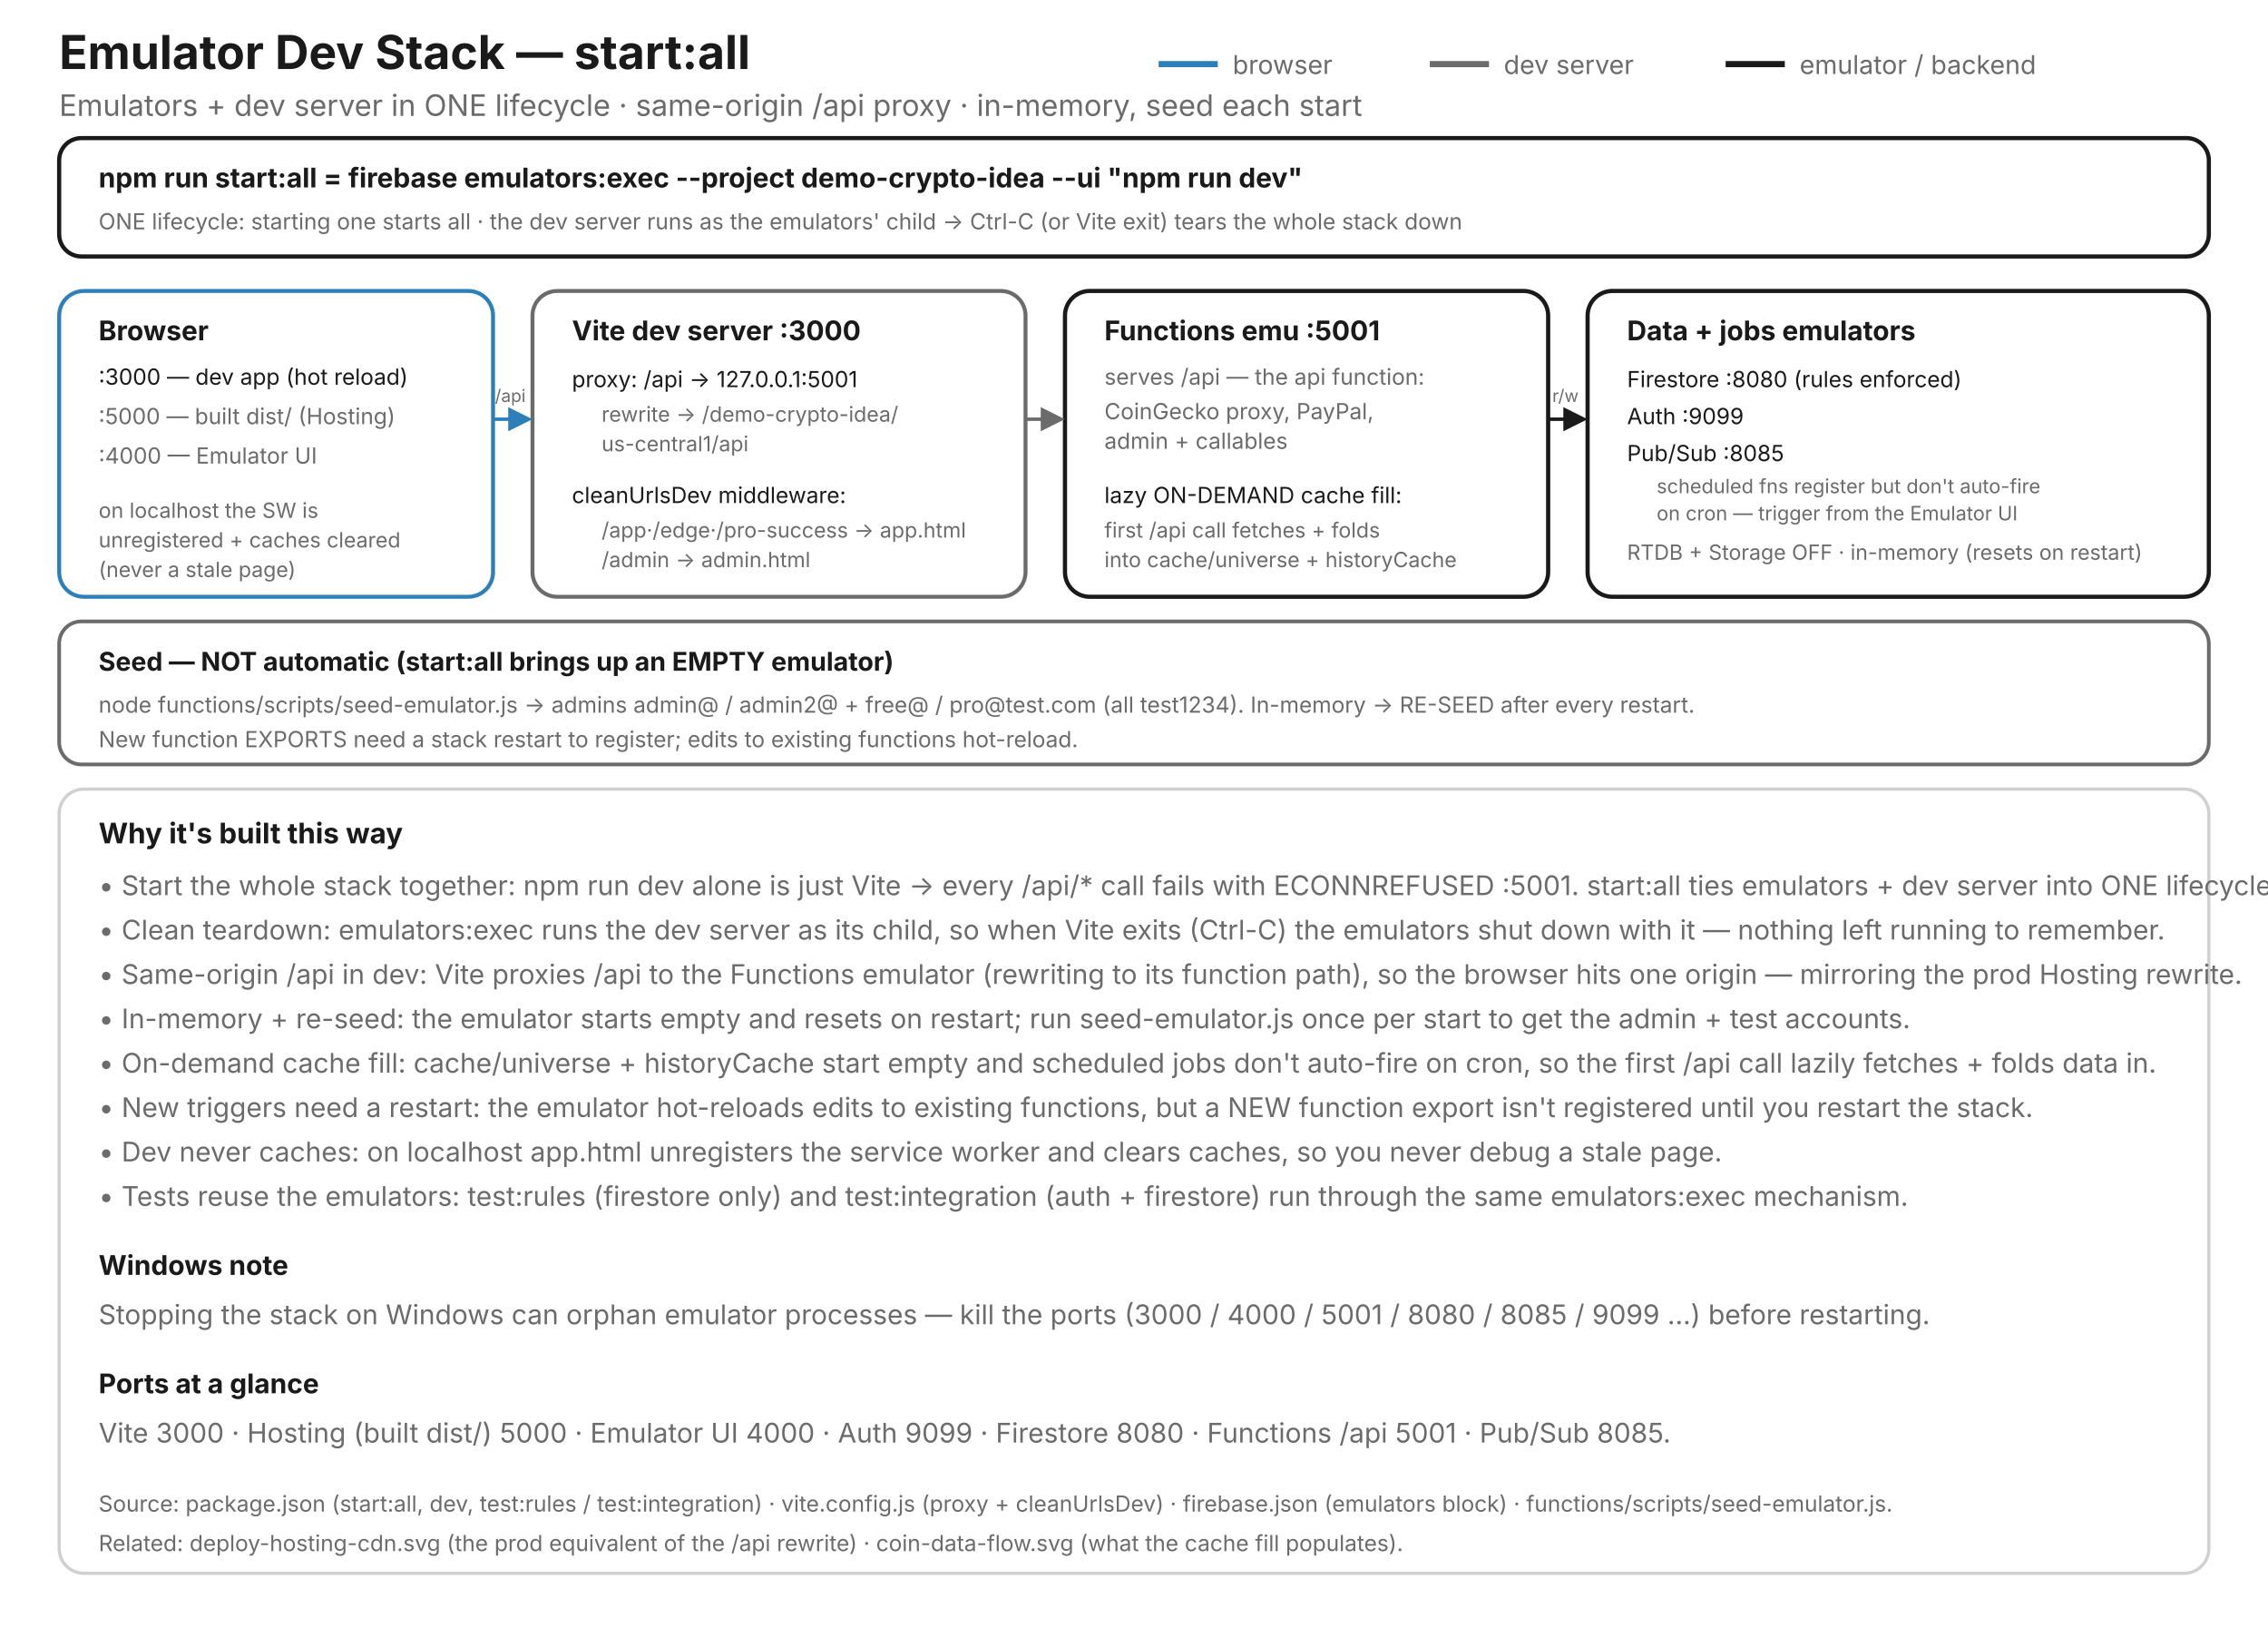
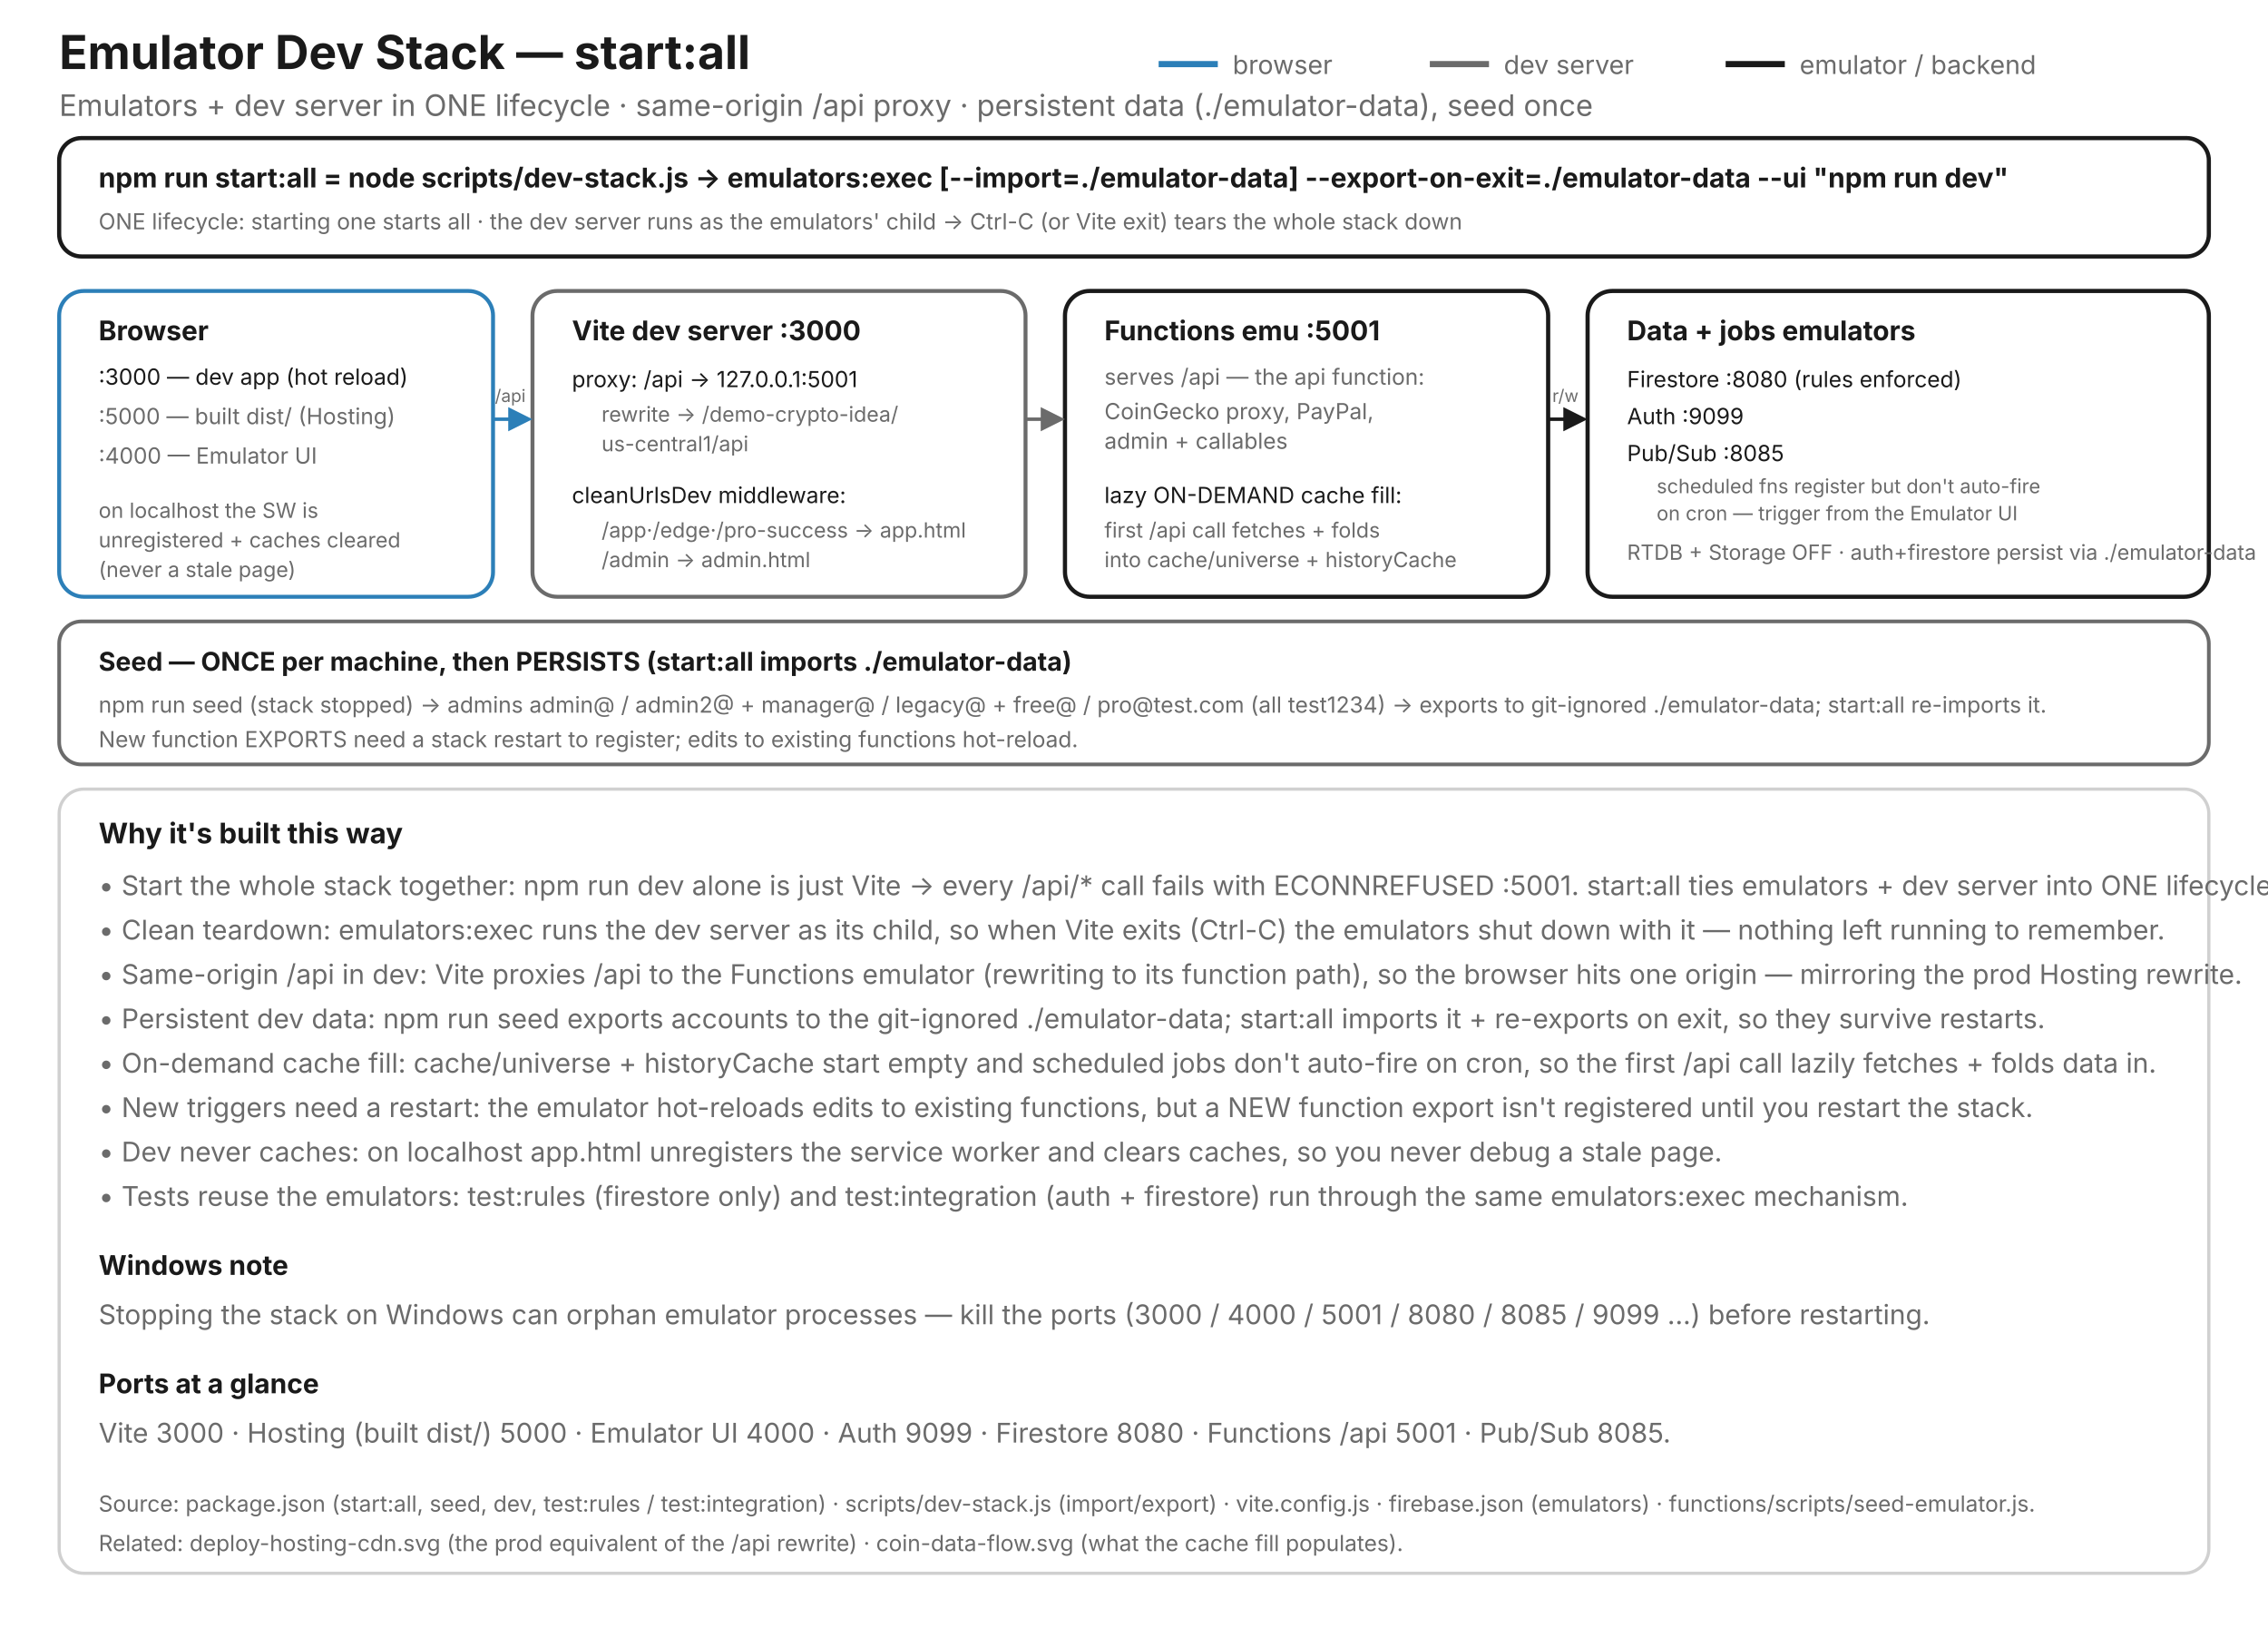
<svg xmlns="http://www.w3.org/2000/svg" viewBox="0 0 920 660" role="img" font-family="system-ui, -apple-system, sans-serif">
  <defs>
    <marker id="ev_a" viewBox="0 0 10 10" refX="8" refY="5" markerWidth="7" markerHeight="7" orient="auto-start-reverse">
      <path d="M0 0 L10 5 L0 10 z" fill="var(--color-text-secondary,#6b6b6b)" />
    </marker>
    <marker id="ev_d" viewBox="0 0 10 10" refX="8" refY="5" markerWidth="7" markerHeight="7" orient="auto-start-reverse">
      <path d="M0 0 L10 5 L0 10 z" fill="var(--color-text-primary,#1a1a1a)" />
    </marker>
    <marker id="ev_b" viewBox="0 0 10 10" refX="8" refY="5" markerWidth="7" markerHeight="7" orient="auto-start-reverse">
      <path d="M0 0 L10 5 L0 10 z" fill="var(--color-text-info,#2c7fb8)" />
    </marker>
  </defs>
  <text x="24" y="28" font-size="19" font-weight="700" fill="var(--color-text-primary,#1a1a1a)">Emulator Dev Stack — start:all</text>
-   <text x="24" y="47" font-size="12" fill="var(--color-text-secondary,#6b6b6b)">Emulators + dev server in ONE lifecycle · same-origin /api proxy · in-memory, seed each start</text>
+   <text x="24" y="47" font-size="12" fill="var(--color-text-secondary,#6b6b6b)">Emulators + dev server in ONE lifecycle · same-origin /api proxy · persistent data (./emulator-data), seed once</text>
  <line x1="470" y1="26" x2="494" y2="26" stroke="var(--color-text-info,#2c7fb8)" stroke-width="2.5" />
  <text x="500" y="30" font-size="10.5" fill="var(--color-text-secondary,#6b6b6b)">browser</text>
  <line x1="580" y1="26" x2="604" y2="26" stroke="var(--color-text-secondary,#6b6b6b)" stroke-width="2.5" />
  <text x="610" y="30" font-size="10.5" fill="var(--color-text-secondary,#6b6b6b)">dev server</text>
  <line x1="700" y1="26" x2="724" y2="26" stroke="var(--color-text-primary,#1a1a1a)" stroke-width="2.5" />
  <text x="730" y="30" font-size="10.5" fill="var(--color-text-secondary,#6b6b6b)">emulator / backend</text>
  <rect x="24" y="56" width="872" height="48" rx="9" fill="var(--color-background-primary,#fff)" stroke="var(--color-text-primary,#1a1a1a)" stroke-width="1.7" />
-   <text x="40" y="76" font-size="11" font-weight="700" fill="var(--color-text-primary,#1a1a1a)">npm run start:all  =  firebase emulators:exec --project demo-crypto-idea --ui "npm run dev"</text>
+   <text x="40" y="76" font-size="11" font-weight="700" fill="var(--color-text-primary,#1a1a1a)">npm run start:all  =  node scripts/dev-stack.js  →  emulators:exec [--import=./emulator-data] --export-on-exit=./emulator-data --ui "npm run dev"</text>
  <text x="40" y="93" font-size="9" fill="var(--color-text-secondary,#6b6b6b)">ONE lifecycle: starting one starts all · the dev server runs as the emulators' child → Ctrl-C (or Vite exit) tears the whole stack down</text>
  <rect x="24" y="118" width="176" height="124" rx="10" fill="var(--color-background-primary,#fff)" stroke="var(--color-text-info,#2c7fb8)" stroke-width="1.6" />
  <text x="40" y="138" font-size="11" font-weight="700" fill="var(--color-text-primary,#1a1a1a)">Browser</text>
  <text x="40" y="156" font-size="9" fill="var(--color-text-primary,#1a1a1a)">:3000 — dev app (hot reload)</text>
  <text x="40" y="172" font-size="9" fill="var(--color-text-secondary,#6b6b6b)">:5000 — built dist/ (Hosting)</text>
  <text x="40" y="188" font-size="9" fill="var(--color-text-secondary,#6b6b6b)">:4000 — Emulator UI</text>
  <text x="40" y="210" font-size="8.5" fill="var(--color-text-secondary,#6b6b6b)">on localhost the SW is</text>
  <text x="40" y="222" font-size="8.5" fill="var(--color-text-secondary,#6b6b6b)">unregistered + caches cleared</text>
  <text x="40" y="234" font-size="8.5" fill="var(--color-text-secondary,#6b6b6b)">(never a stale page)</text>
  <rect x="216" y="118" width="200" height="124" rx="10" fill="var(--color-background-primary,#fff)" stroke="var(--color-text-secondary,#6b6b6b)" stroke-width="1.6" />
  <text x="232" y="138" font-size="11" font-weight="700" fill="var(--color-text-primary,#1a1a1a)">Vite dev server :3000</text>
  <text x="232" y="157" font-size="9" fill="var(--color-text-primary,#1a1a1a)">proxy: /api → 127.0.0.1:5001</text>
  <text x="244" y="171" font-size="8.5" fill="var(--color-text-secondary,#6b6b6b)">rewrite → /demo-crypto-idea/</text>
  <text x="244" y="183" font-size="8.5" fill="var(--color-text-secondary,#6b6b6b)">us-central1/api</text>
  <text x="232" y="204" font-size="9" fill="var(--color-text-primary,#1a1a1a)">cleanUrlsDev middleware:</text>
  <text x="244" y="218" font-size="8.5" fill="var(--color-text-secondary,#6b6b6b)">/app·/edge·/pro-success → app.html</text>
  <text x="244" y="230" font-size="8.5" fill="var(--color-text-secondary,#6b6b6b)">/admin → admin.html</text>
  <line x1="200" y1="170" x2="214" y2="170" stroke="var(--color-text-info,#2c7fb8)" stroke-width="1.4" marker-end="url(#ev_b)" />
  <text x="207" y="163" font-size="7" text-anchor="middle" fill="var(--color-text-secondary,#6b6b6b)">/api</text>
  <rect x="432" y="118" width="196" height="124" rx="10" fill="var(--color-background-primary,#fff)" stroke="var(--color-text-primary,#1a1a1a)" stroke-width="1.7" />
  <text x="448" y="138" font-size="11" font-weight="700" fill="var(--color-text-primary,#1a1a1a)">Functions emu :5001</text>
  <text x="448" y="156" font-size="9" fill="var(--color-text-secondary,#6b6b6b)">serves /api — the api function:</text>
  <text x="448" y="170" font-size="9" fill="var(--color-text-secondary,#6b6b6b)">CoinGecko proxy, PayPal,</text>
  <text x="448" y="182" font-size="9" fill="var(--color-text-secondary,#6b6b6b)">admin + callables</text>
  <text x="448" y="204" font-size="9" fill="var(--color-text-primary,#1a1a1a)">lazy ON-DEMAND cache fill:</text>
  <text x="448" y="218" font-size="8.5" fill="var(--color-text-secondary,#6b6b6b)">first /api call fetches + folds</text>
  <text x="448" y="230" font-size="8.5" fill="var(--color-text-secondary,#6b6b6b)">into cache/universe + historyCache</text>
  <line x1="416" y1="170" x2="430" y2="170" stroke="var(--color-text-secondary,#6b6b6b)" stroke-width="1.4" marker-end="url(#ev_a)" />
  <rect x="644" y="118" width="252" height="124" rx="10" fill="var(--color-background-primary,#fff)" stroke="var(--color-text-primary,#1a1a1a)" stroke-width="1.7" />
  <text x="660" y="138" font-size="11" font-weight="700" fill="var(--color-text-primary,#1a1a1a)">Data + jobs emulators</text>
  <text x="660" y="157" font-size="9" fill="var(--color-text-primary,#1a1a1a)">Firestore :8080  (rules enforced)</text>
  <text x="660" y="172" font-size="9" fill="var(--color-text-primary,#1a1a1a)">Auth :9099</text>
  <text x="660" y="187" font-size="9" fill="var(--color-text-primary,#1a1a1a)">Pub/Sub :8085</text>
  <text x="672" y="200" font-size="8" fill="var(--color-text-secondary,#6b6b6b)">scheduled fns register but don't auto-fire</text>
  <text x="672" y="211" font-size="8" fill="var(--color-text-secondary,#6b6b6b)">on cron — trigger from the Emulator UI</text>
-   <text x="660" y="227" font-size="8.5" fill="var(--color-text-secondary,#6b6b6b)">RTDB + Storage OFF · in-memory (resets on restart)</text>
+   <text x="660" y="227" font-size="8.5" fill="var(--color-text-secondary,#6b6b6b)">RTDB + Storage OFF · auth+firestore persist via ./emulator-data</text>
  <line x1="628" y1="170" x2="642" y2="170" stroke="var(--color-text-primary,#1a1a1a)" stroke-width="1.4" marker-end="url(#ev_d)" />
  <text x="635" y="163" font-size="7" text-anchor="middle" fill="var(--color-text-secondary,#6b6b6b)">r/w</text>
  <rect x="24" y="252" width="872" height="58" rx="9" fill="var(--color-background-primary,#fff)" stroke="var(--color-text-secondary,#6b6b6b)" stroke-width="1.5" />
-   <text x="40" y="272" font-size="10.5" font-weight="700" fill="var(--color-text-primary,#1a1a1a)">Seed — NOT automatic (start:all brings up an EMPTY emulator)</text>
-   <text x="40" y="289" font-size="9" fill="var(--color-text-secondary,#6b6b6b)">node functions/scripts/seed-emulator.js → admins admin@ / admin2@ + free@ / pro@test.com (all test1234). In-memory → RE-SEED after every restart.</text>
+   <text x="40" y="272" font-size="10.5" font-weight="700" fill="var(--color-text-primary,#1a1a1a)">Seed — ONCE per machine, then PERSISTS (start:all imports ./emulator-data)</text>
+   <text x="40" y="289" font-size="9" fill="var(--color-text-secondary,#6b6b6b)">npm run seed (stack stopped) → admins admin@ / admin2@ + manager@ / legacy@ + free@ / pro@test.com (all test1234) → exports to git-ignored ./emulator-data; start:all re-imports it.</text>
  <text x="40" y="303" font-size="9" fill="var(--color-text-secondary,#6b6b6b)">New function EXPORTS need a stack restart to register; edits to existing functions hot-reload.</text>
  <rect x="24" y="320" width="872" height="318" rx="10" fill="var(--color-background-primary,#fff)" stroke="var(--color-border-secondary,#d0d0d0)" stroke-width="1.3" />
  <text x="40" y="342" font-size="11.5" font-weight="700" fill="var(--color-text-primary,#1a1a1a)">Why it's built this way</text>
  <text x="40" y="363" font-size="11" fill="var(--color-text-secondary,#6b6b6b)">• Start the whole stack together: npm run dev alone is just Vite → every /api/* call fails with ECONNREFUSED :5001. start:all ties emulators + dev server into ONE lifecycle.</text>
  <text x="40" y="381" font-size="11" fill="var(--color-text-secondary,#6b6b6b)">• Clean teardown: emulators:exec runs the dev server as its child, so when Vite exits (Ctrl-C) the emulators shut down with it — nothing left running to remember.</text>
  <text x="40" y="399" font-size="11" fill="var(--color-text-secondary,#6b6b6b)">• Same-origin /api in dev: Vite proxies /api to the Functions emulator (rewriting to its function path), so the browser hits one origin — mirroring the prod Hosting rewrite.</text>
-   <text x="40" y="417" font-size="11" fill="var(--color-text-secondary,#6b6b6b)">• In-memory + re-seed: the emulator starts empty and resets on restart; run seed-emulator.js once per start to get the admin + test accounts.</text>
+   <text x="40" y="417" font-size="11" fill="var(--color-text-secondary,#6b6b6b)">• Persistent dev data: npm run seed exports accounts to the git-ignored ./emulator-data; start:all imports it + re-exports on exit, so they survive restarts.</text>
  <text x="40" y="435" font-size="11" fill="var(--color-text-secondary,#6b6b6b)">• On-demand cache fill: cache/universe + historyCache start empty and scheduled jobs don't auto-fire on cron, so the first /api call lazily fetches + folds data in.</text>
  <text x="40" y="453" font-size="11" fill="var(--color-text-secondary,#6b6b6b)">• New triggers need a restart: the emulator hot-reloads edits to existing functions, but a NEW function export isn't registered until you restart the stack.</text>
  <text x="40" y="471" font-size="11" fill="var(--color-text-secondary,#6b6b6b)">• Dev never caches: on localhost app.html unregisters the service worker and clears caches, so you never debug a stale page.</text>
  <text x="40" y="489" font-size="11" fill="var(--color-text-secondary,#6b6b6b)">• Tests reuse the emulators: test:rules (firestore only) and test:integration (auth + firestore) run through the same emulators:exec mechanism.</text>
  <text x="40" y="517" font-size="11" font-weight="700" fill="var(--color-text-primary,#1a1a1a)">Windows note</text>
  <text x="40" y="537" font-size="11" fill="var(--color-text-secondary,#6b6b6b)">Stopping the stack on Windows can orphan emulator processes — kill the ports (3000 / 4000 / 5001 / 8080 / 8085 / 9099 …) before restarting.</text>
  <text x="40" y="565" font-size="11" font-weight="700" fill="var(--color-text-primary,#1a1a1a)">Ports at a glance</text>
  <text x="40" y="585" font-size="11" fill="var(--color-text-secondary,#6b6b6b)">Vite 3000 · Hosting (built dist/) 5000 · Emulator UI 4000 · Auth 9099 · Firestore 8080 · Functions /api 5001 · Pub/Sub 8085.</text>
-   <text x="40" y="613" font-size="9" fill="var(--color-text-secondary,#6b6b6b)">Source: package.json (start:all, dev, test:rules / test:integration) · vite.config.js (proxy + cleanUrlsDev) · firebase.json (emulators block) · functions/scripts/seed-emulator.js.</text>
+   <text x="40" y="613" font-size="9" fill="var(--color-text-secondary,#6b6b6b)">Source: package.json (start:all, seed, dev, test:rules / test:integration) · scripts/dev-stack.js (import/export) · vite.config.js · firebase.json (emulators) · functions/scripts/seed-emulator.js.</text>
  <text x="40" y="629" font-size="9" fill="var(--color-text-secondary,#6b6b6b)">Related: deploy-hosting-cdn.svg (the prod equivalent of the /api rewrite) · coin-data-flow.svg (what the cache fill populates).</text>
</svg>
